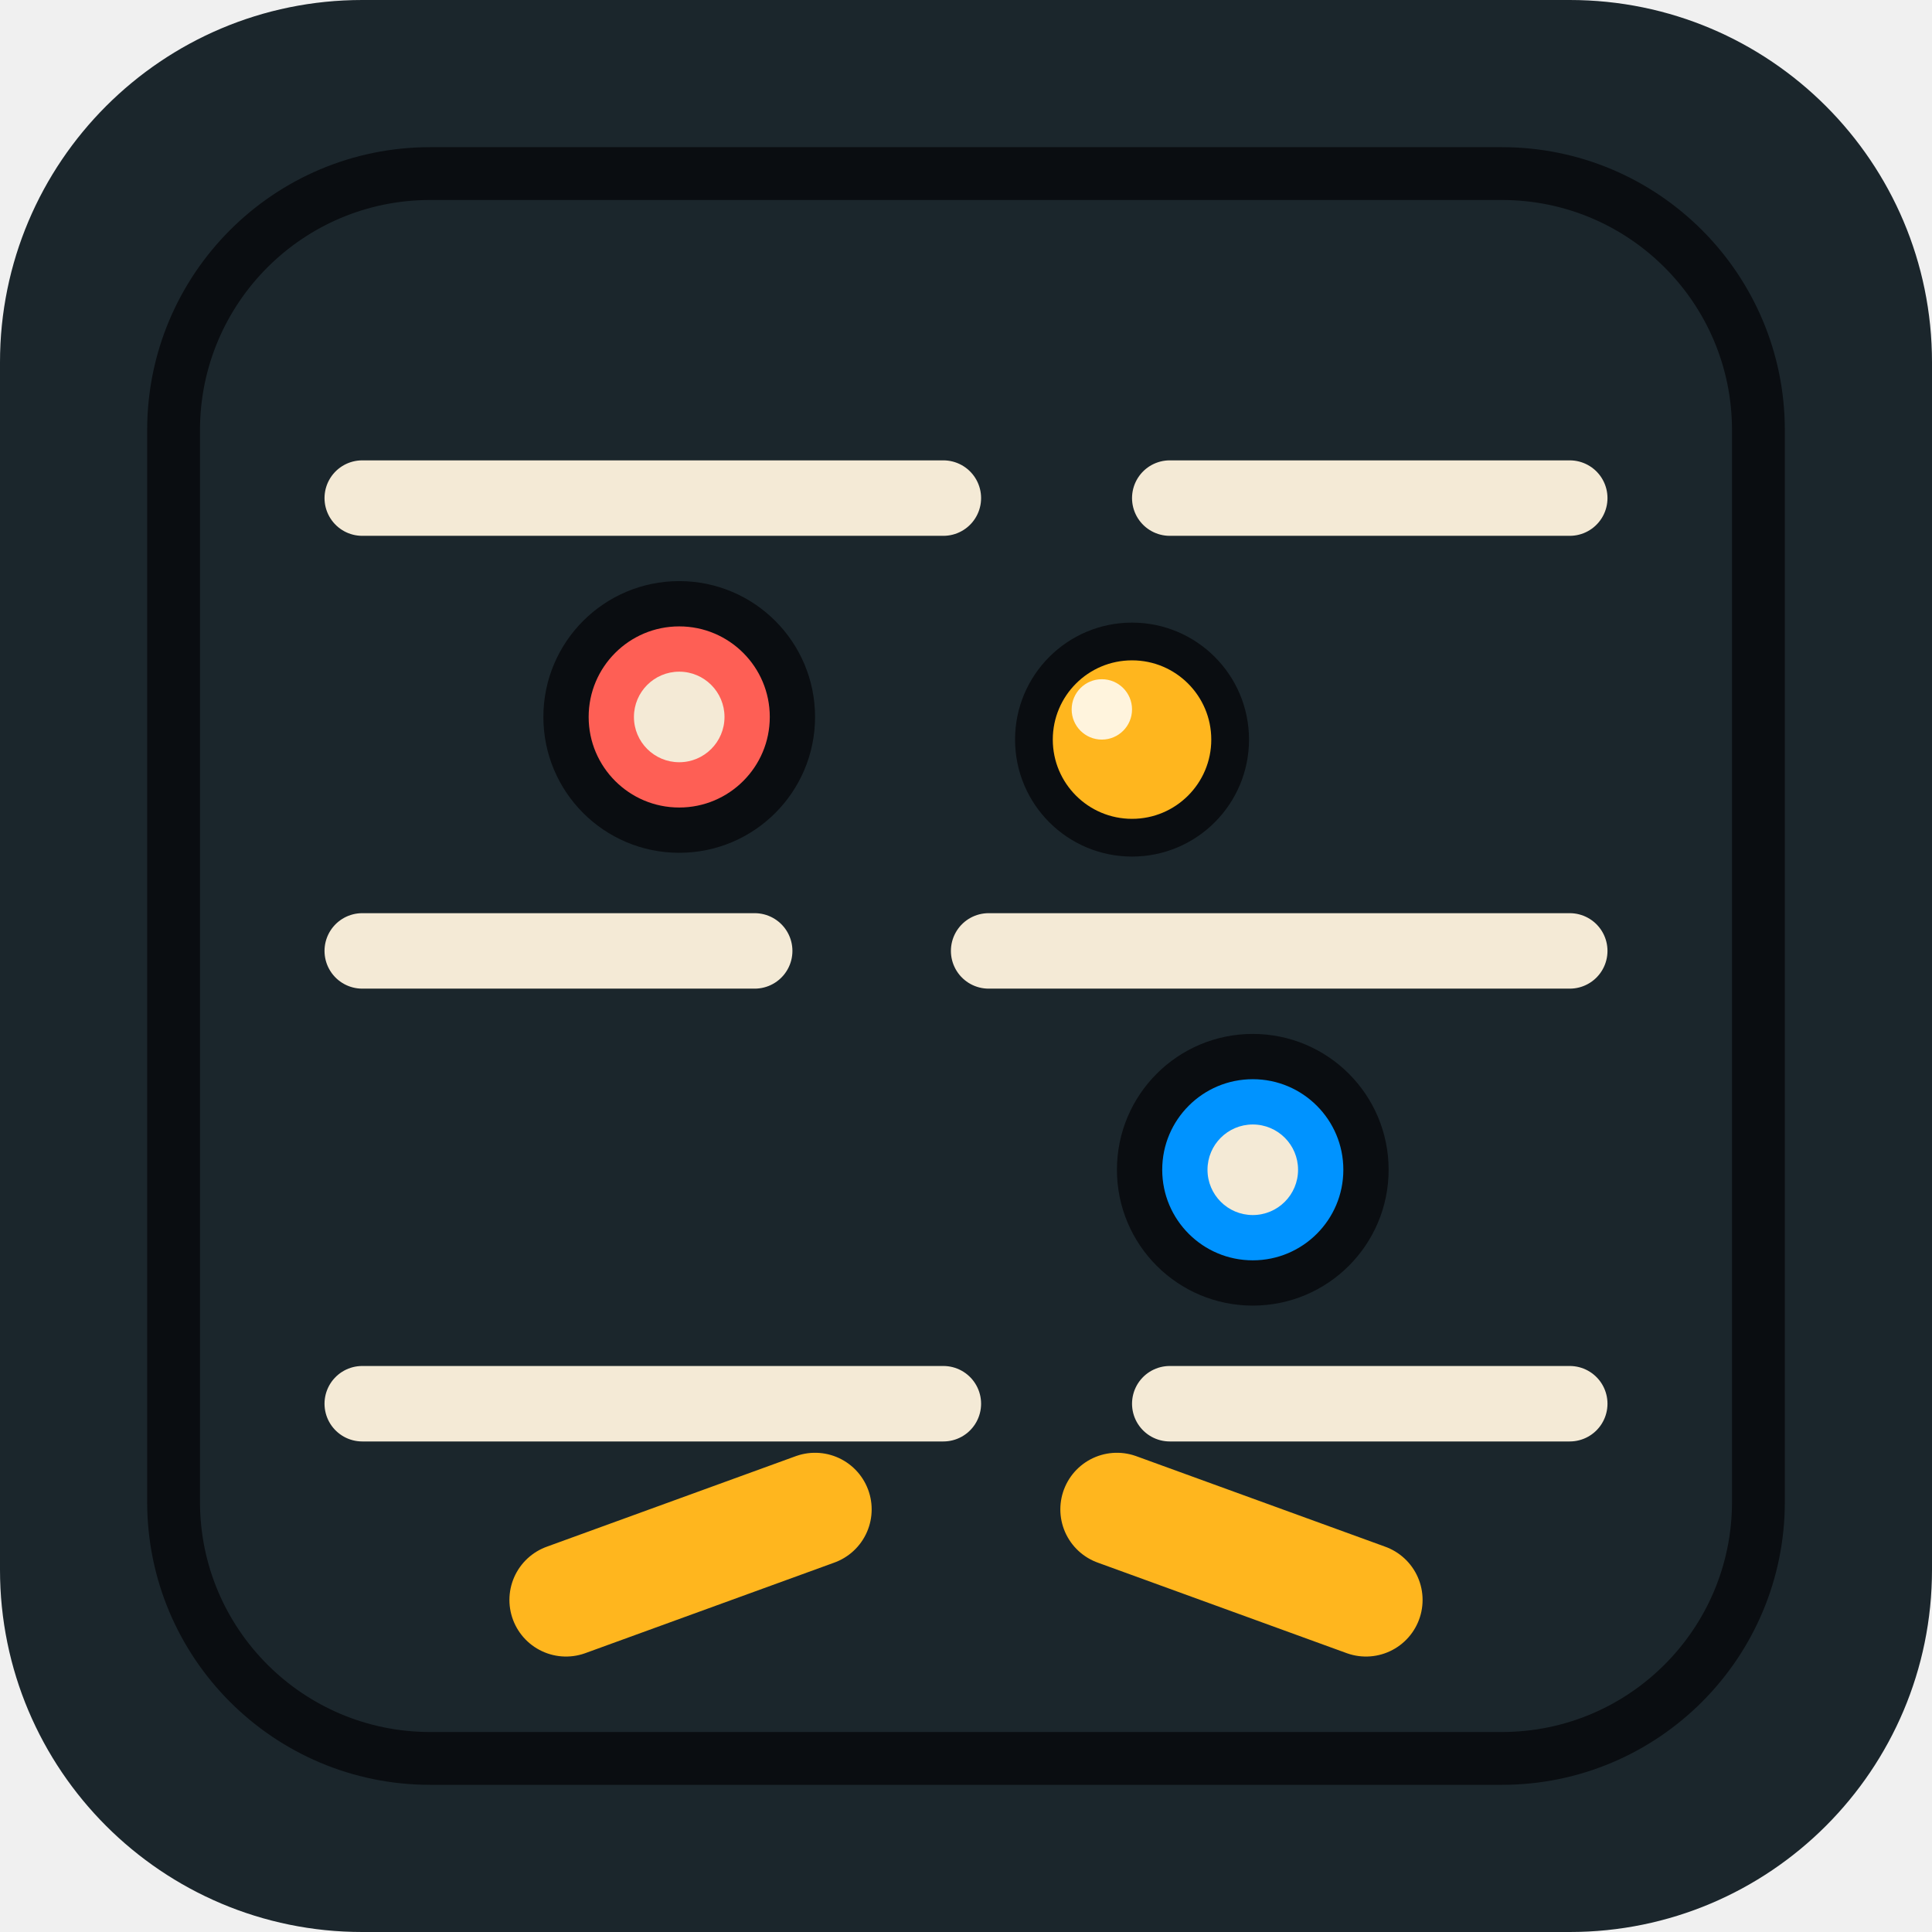
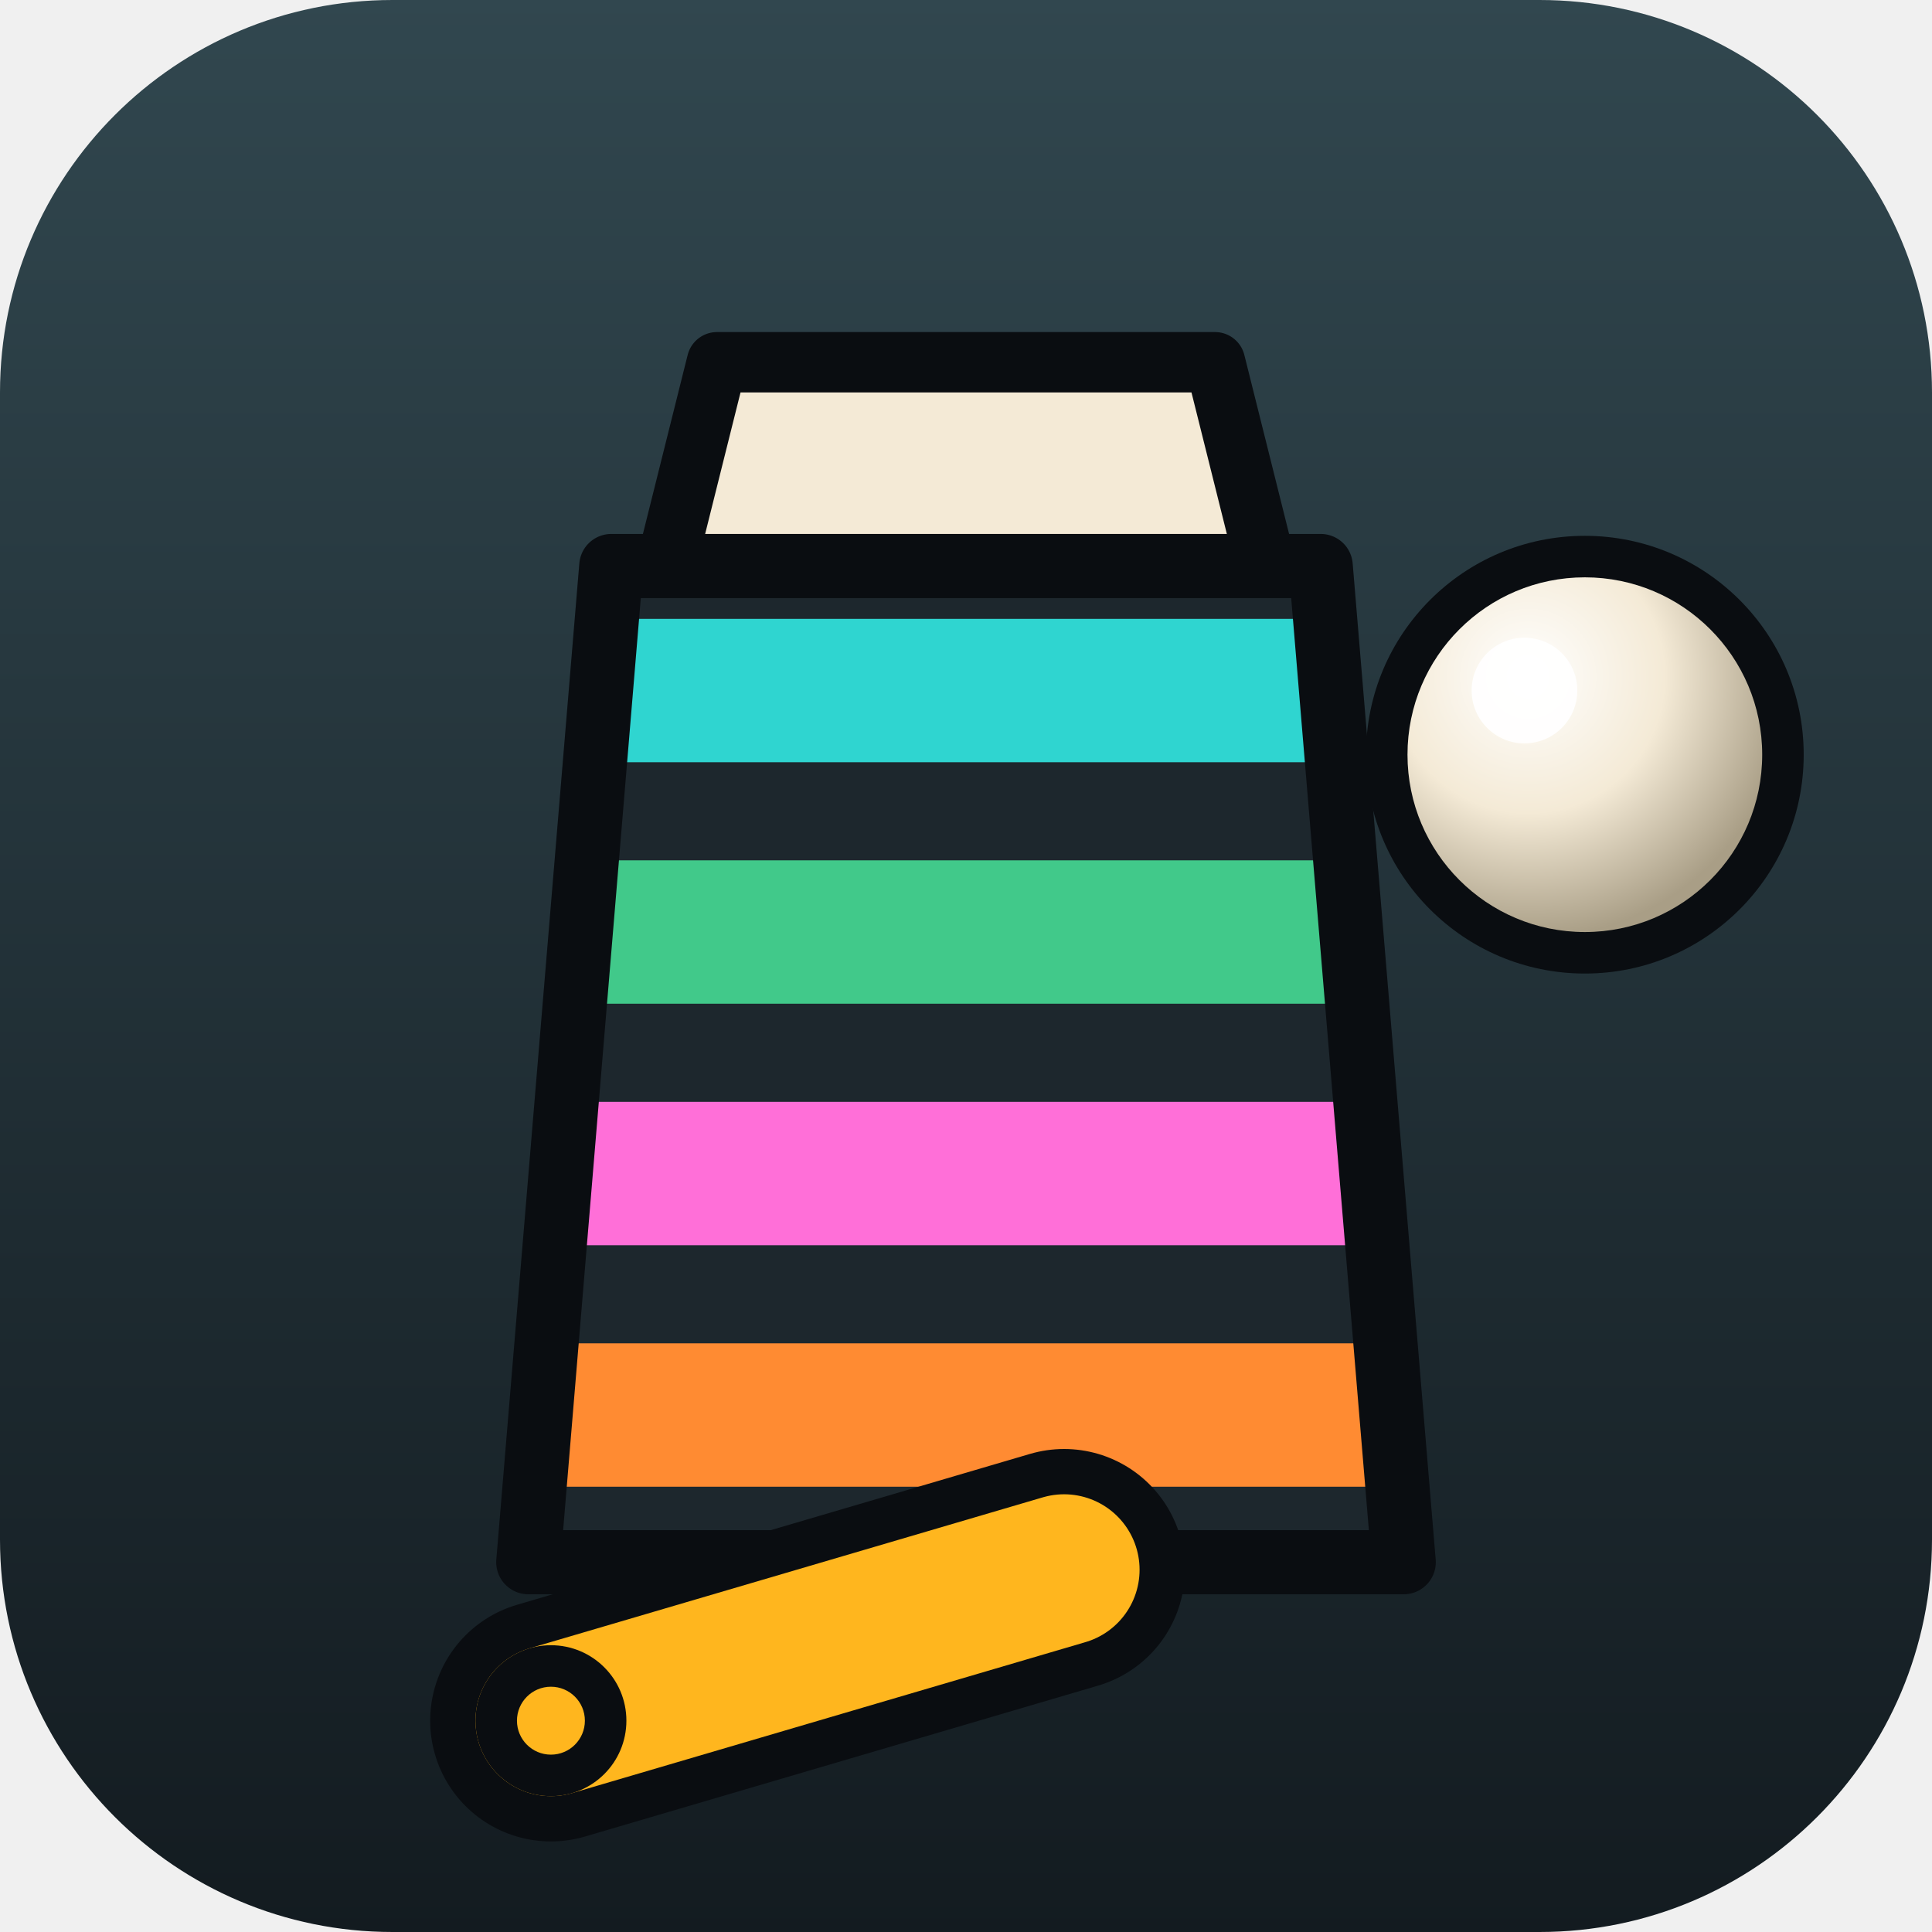
<svg xmlns="http://www.w3.org/2000/svg" viewBox="0 0 512 512" width="512" height="512">
-   <rect width="512" height="512" rx="96" fill="#1b262c" />
-   <rect x="46" y="46" width="420" height="420" rx="68" fill="none" stroke="#0a0d11" stroke-width="14" />
-   <g stroke="#f4ead6" stroke-width="20" stroke-linecap="round">
-     <path d="M96 372 H250" />
-     <path d="M310 372 H416" />
-     <path d="M96 252 H200" />
-     <path d="M262 252 H416" />
-     <path d="M96 132 H250" />
-     <path d="M310 132 H416" />
+   <defs>
+     <linearGradient id="sky" x1="0" y1="0" x2="0" y2="1">
+       <stop offset="0" stop-color="#31474f" />
+       <stop offset="1" stop-color="#131b20" />
+     </linearGradient>
+     <radialGradient id="orb" cx="34%" cy="28%" r="74%">
+       <stop offset="0" stop-color="#ffffff" />
+       <stop offset="52%" stop-color="#f4ead6" />
+       <stop offset="1" stop-color="#a99e86" />
+     </radialGradient>
+     <clipPath id="body">
+       <path d="M140 414 L372 414 L350 150 L162 150 Z" />
+     </clipPath>
+   </defs>
+   <rect width="512" height="512" rx="104" fill="url(#sky)" />
+   <path d="M176 152 L336 152 L322 96 L190 96 Z" fill="#f4ead6" stroke="#0a0d11" stroke-width="16" stroke-linejoin="round" />
+   <path d="M140 414 L372 414 L350 150 L162 150 Z" fill="#1d272d" />
+   <g clip-path="url(#body)">
+     <rect x="120" y="356" width="280" height="38" fill="#ff8b32" />
+     <rect x="120" y="292" width="280" height="38" fill="#ff6fd8" />
+     <rect x="120" y="228" width="280" height="38" fill="#41c98a" />
+     <rect x="120" y="164" width="280" height="38" fill="#2fd5d0" />
  </g>
-   <circle cx="180" cy="190" r="30" fill="#fe5f55" stroke="#0a0d11" stroke-width="12" />
-   <circle cx="180" cy="190" r="12" fill="#f4ead6" />
-   <circle cx="332" cy="310" r="30" fill="#0093ff" stroke="#0a0d11" stroke-width="12" />
-   <circle cx="332" cy="310" r="12" fill="#f4ead6" />
-   <circle cx="300" cy="196" r="26" fill="#ffb61e" stroke="#0a0d11" stroke-width="10" />
-   <circle cx="292" cy="188" r="8" fill="#fff" opacity=".85" />
-   <g stroke="#0a0d11" stroke-width="12" stroke-linecap="round">
-     <path d="M150 424 L216 400" stroke="#ffb61e" stroke-width="30" />
-     <path d="M362 424 L296 400" stroke="#ffb61e" stroke-width="30" />
-   </g>
+   <path d="M140 414 L372 414 L350 150 L162 150 Z" fill="none" stroke="#0a0d11" stroke-width="17" stroke-linejoin="round" />
+   <circle cx="420" cy="200" r="58" fill="#0a0d11" />
+   <circle cx="420" cy="200" r="47" fill="url(#orb)" />
+   <circle cx="404" cy="183" r="14" fill="#ffffff" opacity=".92" />
+   <path d="M146 456 L282 416" stroke="#0a0d11" stroke-width="64" stroke-linecap="round" />
+   <path d="M146 456 L282 416" stroke="#ffb61e" stroke-width="40" stroke-linecap="round" />
+   <circle cx="146" cy="456" r="20" fill="#0a0d11" />
+   <circle cx="146" cy="456" r="9" fill="#ffb61e" />
</svg>
